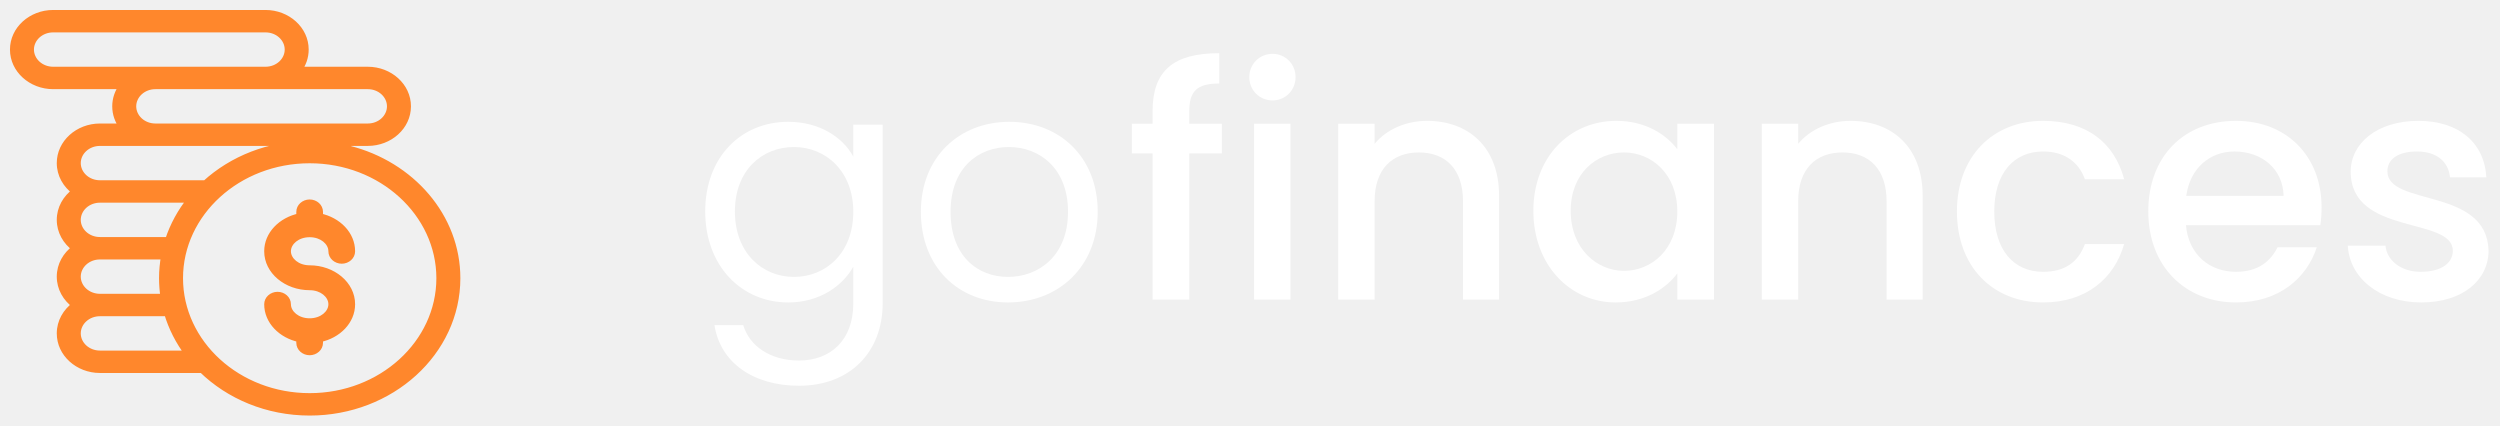
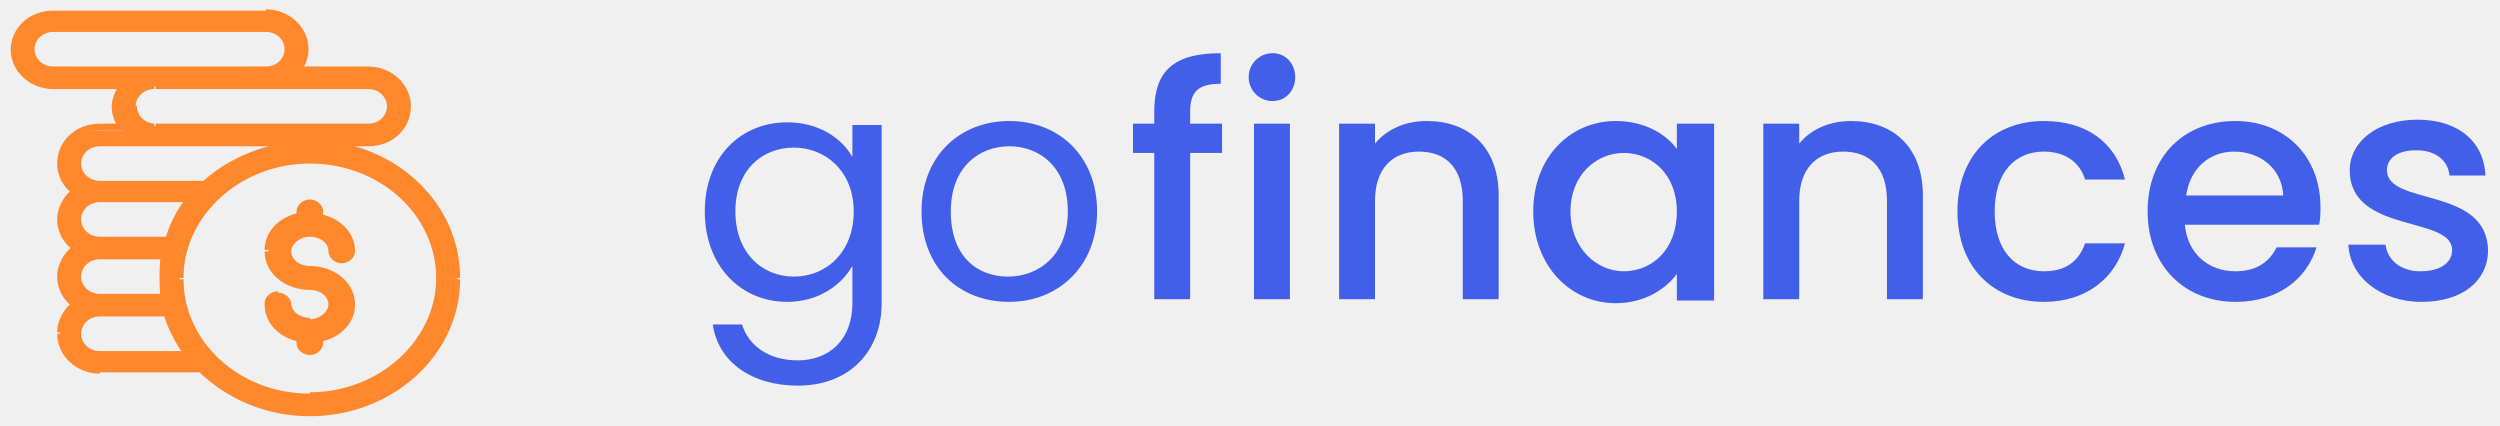
- <svg xmlns="http://www.w3.org/2000/svg" width="188" height="32" viewBox="0 0 188 32" fill="none">
-   <path fill-rule="evenodd" clip-rule="evenodd" d="M25.959 10.723C26.072 10.874 26.169 11.036 26.249 11.208C30.926 12.388 34.369 16.296 34.369 20.921C34.369 26.479 29.398 31 23.289 31C20.1 31 17.221 29.767 15.198 27.798H7.517C5.864 27.798 4.519 26.575 4.519 25.071C4.519 24.207 4.963 23.437 5.654 22.937C4.963 22.437 4.519 21.666 4.519 20.802C4.519 19.939 4.963 19.168 5.654 18.668C4.963 18.168 4.519 17.397 4.519 16.534C4.519 15.67 4.963 14.899 5.654 14.399C4.963 13.899 4.519 13.129 4.519 12.265C4.519 10.761 5.864 9.538 7.517 9.538H9.217C8.885 9.099 8.69 8.568 8.69 7.996C8.69 7.424 8.885 6.893 9.217 6.455H3.998C2.345 6.455 1 5.231 1 3.727C1 2.223 2.345 1 3.998 1H19.965C21.618 1 22.963 2.223 22.963 3.727C22.963 4.299 22.768 4.83 22.437 5.269H27.656C29.309 5.269 30.654 6.492 30.654 7.996C30.654 9.5 29.309 10.723 27.656 10.723H25.959ZM29.35 7.996C29.35 7.146 28.59 6.455 27.656 6.455H11.688C10.754 6.455 9.994 7.146 9.994 7.996C9.994 8.846 10.754 9.538 11.688 9.538H23.485H27.656C28.59 9.538 29.35 8.846 29.35 7.996ZM2.303 3.727C2.303 4.577 3.064 5.269 3.998 5.269H19.965C20.9 5.269 21.66 4.577 21.66 3.727C21.66 2.877 20.9 2.186 19.965 2.186H3.998C3.064 2.186 2.303 2.877 2.303 3.727ZM23.485 10.723H7.517C6.583 10.723 5.823 11.415 5.823 12.265C5.823 13.115 6.583 13.806 7.517 13.806H15.449C17.456 11.976 20.23 10.842 23.289 10.842C23.604 10.842 23.916 10.855 24.224 10.878C23.999 10.779 23.747 10.723 23.485 10.723ZM14.335 14.992H7.517C6.583 14.992 5.823 15.684 5.823 16.534C5.823 17.384 6.583 18.075 7.517 18.075H12.66C13.024 16.954 13.595 15.914 14.335 14.992ZM12.361 19.261H7.517C6.583 19.261 5.823 19.952 5.823 20.802C5.823 21.652 6.583 22.344 7.517 22.344H12.321C12.248 21.879 12.21 21.404 12.21 20.921C12.21 20.355 12.262 19.801 12.361 19.261ZM5.823 25.071C5.823 25.921 6.583 26.613 7.517 26.613H14.151C13.45 25.684 12.916 24.645 12.587 23.53H7.517C6.583 23.53 5.823 24.221 5.823 25.071ZM13.513 20.921C13.513 25.825 17.899 29.814 23.289 29.814C28.68 29.814 33.065 25.825 33.065 20.921C33.065 16.017 28.68 12.028 23.289 12.028C17.899 12.028 13.513 16.017 13.513 20.921ZM21.627 18.895C21.627 19.615 22.371 20.201 23.286 20.201C25.033 20.201 26.454 21.403 26.454 22.88C26.454 24.137 25.424 25.194 24.04 25.481V25.778C24.04 26.157 23.703 26.464 23.286 26.464C22.87 26.464 22.532 26.157 22.532 25.778V25.481C21.148 25.194 20.118 24.137 20.118 22.88C20.118 22.501 20.456 22.194 20.873 22.194C21.289 22.194 21.627 22.501 21.627 22.88C21.627 23.6 22.371 24.186 23.286 24.186C24.201 24.186 24.945 23.6 24.945 22.88C24.945 22.159 24.201 21.573 23.286 21.573C21.539 21.573 20.118 20.372 20.118 18.895C20.118 17.637 21.148 16.58 22.532 16.293V15.936C22.532 15.557 22.87 15.25 23.286 15.25C23.703 15.25 24.04 15.557 24.04 15.936V16.293C25.424 16.58 26.454 17.637 26.454 18.895C26.454 19.273 26.116 19.581 25.7 19.581C25.283 19.581 24.945 19.273 24.945 18.895C24.945 18.174 24.201 17.588 23.286 17.588C22.371 17.588 21.627 18.174 21.627 18.895Z" fill="#FF872C" />
-   <path d="M26.249 11.208L26.022 11.312L26.072 11.421L26.187 11.45L26.249 11.208ZM25.959 10.723V10.473H25.458L25.759 10.874L25.959 10.723ZM15.198 27.798L15.372 27.619L15.3 27.548H15.198V27.798ZM5.654 22.937L5.801 23.139L6.081 22.937L5.801 22.734L5.654 22.937ZM5.654 18.668L5.801 18.87L6.081 18.668L5.801 18.465L5.654 18.668ZM5.654 14.399L5.801 14.602L6.081 14.399L5.801 14.197L5.654 14.399ZM9.217 9.538V9.788H9.72L9.416 9.387L9.217 9.538ZM9.217 6.455L9.416 6.605L9.719 6.205H9.217V6.455ZM22.437 5.269L22.237 5.118L21.934 5.519H22.437V5.269ZM15.449 13.806V14.056H15.546L15.617 13.991L15.449 13.806ZM24.224 10.878L24.205 11.127L24.325 10.649L24.224 10.878ZM14.335 14.992L14.53 15.149L14.857 14.742H14.335V14.992ZM12.66 18.075V18.325H12.842L12.898 18.152L12.66 18.075ZM12.361 19.261L12.607 19.306L12.661 19.011H12.361V19.261ZM12.321 22.344V22.594H12.613L12.568 22.305L12.321 22.344ZM14.151 26.613V26.863H14.652L14.35 26.462L14.151 26.613ZM12.587 23.53L12.827 23.459L12.774 23.28H12.587V23.53ZM24.04 25.481L23.99 25.236L23.79 25.278V25.481H24.04ZM22.532 25.481H22.782V25.278L22.583 25.236L22.532 25.481ZM22.532 16.293L22.583 16.538L22.782 16.497V16.293H22.532ZM24.04 16.293H23.79V16.497L23.99 16.538L24.04 16.293ZM26.476 11.103C26.389 10.915 26.282 10.737 26.159 10.573L25.759 10.874C25.862 11.01 25.95 11.157 26.022 11.312L26.476 11.103ZM34.619 20.921C34.619 16.164 31.08 12.169 26.31 10.965L26.187 11.45C30.771 12.607 34.119 16.427 34.119 20.921H34.619ZM23.289 31.25C29.514 31.25 34.619 26.638 34.619 20.921H34.119C34.119 26.319 29.283 30.75 23.289 30.75V31.25ZM15.024 27.977C17.094 29.992 20.035 31.25 23.289 31.25V30.75C20.164 30.75 17.349 29.542 15.372 27.619L15.024 27.977ZM7.517 28.048H15.198V27.548H7.517V28.048ZM4.269 25.071C4.269 26.735 5.749 28.048 7.517 28.048V27.548C5.98 27.548 4.769 26.415 4.769 25.071H4.269ZM5.508 22.734C4.76 23.276 4.269 24.118 4.269 25.071H4.769C4.769 24.297 5.167 23.598 5.801 23.139L5.508 22.734ZM4.269 20.802C4.269 21.756 4.76 22.598 5.508 23.139L5.801 22.734C5.167 22.275 4.769 21.576 4.769 20.802H4.269ZM5.508 18.465C4.76 19.007 4.269 19.849 4.269 20.802H4.769C4.769 20.028 5.167 19.329 5.801 18.87L5.508 18.465ZM4.269 16.534C4.269 17.487 4.76 18.329 5.508 18.87L5.801 18.465C5.167 18.007 4.769 17.308 4.769 16.534H4.269ZM5.508 14.197C4.76 14.738 4.269 15.58 4.269 16.534H4.769C4.769 15.759 5.167 15.06 5.801 14.602L5.508 14.197ZM4.269 12.265C4.269 13.218 4.76 14.06 5.508 14.602L5.801 14.197C5.167 13.738 4.769 13.039 4.769 12.265H4.269ZM7.517 9.288C5.749 9.288 4.269 10.601 4.269 12.265H4.769C4.769 10.921 5.98 9.788 7.517 9.788V9.288ZM9.217 9.288H7.517V9.788H9.217V9.288ZM8.44 7.996C8.44 8.626 8.655 9.209 9.018 9.688L9.416 9.387C9.115 8.988 8.94 8.509 8.94 7.996H8.44ZM9.018 6.304C8.655 6.783 8.44 7.366 8.44 7.996H8.94C8.94 7.483 9.115 7.004 9.416 6.605L9.018 6.304ZM3.998 6.705H9.217V6.205H3.998V6.705ZM0.75 3.727C0.75 5.391 2.23 6.705 3.998 6.705V6.205C2.46 6.205 1.25 5.071 1.25 3.727H0.75ZM3.998 0.75C2.23 0.75 0.75 2.064 0.75 3.727H1.25C1.25 2.383 2.46 1.25 3.998 1.25V0.75ZM19.965 0.75H3.998V1.25H19.965V0.75ZM23.213 3.727C23.213 2.064 21.734 0.75 19.965 0.75V1.25C21.503 1.25 22.713 2.383 22.713 3.727H23.213ZM22.636 5.42C22.998 4.94 23.213 4.357 23.213 3.727H22.713C22.713 4.241 22.539 4.719 22.237 5.118L22.636 5.42ZM27.656 5.019H22.437V5.519H27.656V5.019ZM30.904 7.996C30.904 6.332 29.424 5.019 27.656 5.019V5.519C29.194 5.519 30.404 6.652 30.404 7.996H30.904ZM27.656 10.973C29.424 10.973 30.904 9.66 30.904 7.996H30.404C30.404 9.34 29.194 10.473 27.656 10.473V10.973ZM25.959 10.973H27.656V10.473H25.959V10.973ZM27.656 6.705C28.475 6.705 29.1 7.306 29.1 7.996H29.6C29.6 6.986 28.706 6.205 27.656 6.205V6.705ZM11.688 6.705H27.656V6.205H11.688V6.705ZM10.244 7.996C10.244 7.306 10.869 6.705 11.688 6.705V6.205C10.639 6.205 9.744 6.986 9.744 7.996H10.244ZM11.688 9.288C10.869 9.288 10.244 8.686 10.244 7.996H9.744C9.744 9.006 10.639 9.788 11.688 9.788V9.288ZM23.485 9.288H11.688V9.788H23.485V9.288ZM27.656 9.288H23.485V9.788H27.656V9.288ZM29.1 7.996C29.1 8.686 28.475 9.288 27.656 9.288V9.788C28.706 9.788 29.6 9.006 29.6 7.996H29.1ZM3.998 5.019C3.179 5.019 2.553 4.417 2.553 3.727H2.053C2.053 4.737 2.948 5.519 3.998 5.519V5.019ZM19.965 5.019H3.998V5.519H19.965V5.019ZM21.41 3.727C21.41 4.417 20.785 5.019 19.965 5.019V5.519C21.015 5.519 21.91 4.737 21.91 3.727H21.41ZM19.965 2.436C20.785 2.436 21.41 3.037 21.41 3.727H21.91C21.91 2.718 21.015 1.936 19.965 1.936V2.436ZM3.998 2.436H19.965V1.936H3.998V2.436ZM2.553 3.727C2.553 3.037 3.179 2.436 3.998 2.436V1.936C2.948 1.936 2.053 2.718 2.053 3.727H2.553ZM7.517 10.973H23.485V10.473H7.517V10.973ZM6.073 12.265C6.073 11.575 6.698 10.973 7.517 10.973V10.473C6.468 10.473 5.573 11.255 5.573 12.265H6.073ZM7.517 13.556C6.698 13.556 6.073 12.955 6.073 12.265H5.573C5.573 13.275 6.468 14.056 7.517 14.056V13.556ZM15.449 13.556H7.517V14.056H15.449V13.556ZM23.289 10.592C20.168 10.592 17.334 11.749 15.28 13.622L15.617 13.991C17.578 12.203 20.292 11.092 23.289 11.092V10.592ZM24.243 10.629C23.929 10.605 23.611 10.592 23.289 10.592V11.092C23.598 11.092 23.903 11.104 24.205 11.127L24.243 10.629ZM23.485 10.973C23.712 10.973 23.929 11.021 24.123 11.107L24.325 10.649C24.068 10.536 23.782 10.473 23.485 10.473V10.973ZM7.517 15.242H14.335V14.742H7.517V15.242ZM6.073 16.534C6.073 15.843 6.698 15.242 7.517 15.242V14.742C6.468 14.742 5.573 15.524 5.573 16.534H6.073ZM7.517 17.825C6.698 17.825 6.073 17.224 6.073 16.534H5.573C5.573 17.543 6.468 18.325 7.517 18.325V17.825ZM12.66 17.825H7.517V18.325H12.66V17.825ZM14.14 14.836C13.383 15.78 12.796 16.847 12.422 17.998L12.898 18.152C13.252 17.061 13.809 16.048 14.53 15.149L14.14 14.836ZM7.517 19.511H12.361V19.011H7.517V19.511ZM6.073 20.802C6.073 20.112 6.698 19.511 7.517 19.511V19.011C6.468 19.011 5.573 19.793 5.573 20.802H6.073ZM7.517 22.094C6.698 22.094 6.073 21.492 6.073 20.802H5.573C5.573 21.812 6.468 22.594 7.517 22.594V22.094ZM12.321 22.094H7.517V22.594H12.321V22.094ZM11.96 20.921C11.96 21.417 11.999 21.905 12.074 22.382L12.568 22.305C12.497 21.853 12.46 21.391 12.46 20.921H11.96ZM12.115 19.216C12.014 19.771 11.96 20.34 11.96 20.921H12.46C12.46 20.371 12.511 19.832 12.607 19.306L12.115 19.216ZM7.517 26.363C6.698 26.363 6.073 25.761 6.073 25.071H5.573C5.573 26.081 6.468 26.863 7.517 26.863V26.363ZM14.151 26.363H7.517V26.863H14.151V26.363ZM12.347 23.6C12.685 24.746 13.233 25.812 13.951 26.763L14.35 26.462C13.667 25.557 13.147 24.544 12.827 23.459L12.347 23.6ZM7.517 23.78H12.587V23.28H7.517V23.78ZM6.073 25.071C6.073 24.381 6.698 23.78 7.517 23.78V23.28C6.468 23.28 5.573 24.061 5.573 25.071H6.073ZM23.289 29.564C18.014 29.564 13.763 25.665 13.763 20.921H13.263C13.263 25.985 17.784 30.064 23.289 30.064V29.564ZM32.815 20.921C32.815 25.665 28.564 29.564 23.289 29.564V30.064C28.795 30.064 33.315 25.985 33.315 20.921H32.815ZM23.289 12.278C28.564 12.278 32.815 16.177 32.815 20.921H33.315C33.315 15.857 28.795 11.778 23.289 11.778V12.278ZM13.763 20.921C13.763 16.177 18.014 12.278 23.289 12.278V11.778C17.784 11.778 13.263 15.857 13.263 20.921H13.763ZM23.286 19.951C22.45 19.951 21.877 19.424 21.877 18.895H21.377C21.377 19.805 22.292 20.451 23.286 20.451V19.951ZM26.704 22.88C26.704 21.227 25.13 19.951 23.286 19.951V20.451C24.936 20.451 26.204 21.578 26.204 22.88H26.704ZM24.091 25.726C25.559 25.422 26.704 24.285 26.704 22.88H26.204C26.204 23.989 25.289 24.967 23.99 25.236L24.091 25.726ZM24.29 25.778V25.481H23.79V25.778H24.29ZM23.286 26.714C23.818 26.714 24.29 26.316 24.29 25.778H23.79C23.79 25.997 23.587 26.214 23.286 26.214V26.714ZM22.282 25.778C22.282 26.316 22.754 26.714 23.286 26.714V26.214C22.985 26.214 22.782 25.997 22.782 25.778H22.282ZM22.282 25.481V25.778H22.782V25.481H22.282ZM19.868 22.88C19.868 24.285 21.013 25.422 22.481 25.726L22.583 25.236C21.283 24.967 20.368 23.989 20.368 22.88H19.868ZM20.873 21.944C20.341 21.944 19.868 22.341 19.868 22.88H20.368C20.368 22.661 20.571 22.444 20.873 22.444V21.944ZM21.877 22.88C21.877 22.341 21.404 21.944 20.873 21.944V22.444C21.174 22.444 21.377 22.661 21.377 22.88H21.877ZM23.286 23.936C22.45 23.936 21.877 23.41 21.877 22.88H21.377C21.377 23.791 22.292 24.436 23.286 24.436V23.936ZM24.695 22.88C24.695 23.41 24.122 23.936 23.286 23.936V24.436C24.28 24.436 25.195 23.791 25.195 22.88H24.695ZM23.286 21.823C24.122 21.823 24.695 22.35 24.695 22.88H25.195C25.195 21.969 24.28 21.323 23.286 21.323V21.823ZM19.868 18.895C19.868 20.547 21.442 21.823 23.286 21.823V21.323C21.637 21.323 20.368 20.196 20.368 18.895H19.868ZM22.481 16.048C21.013 16.353 19.868 17.489 19.868 18.895H20.368C20.368 17.785 21.283 16.807 22.583 16.538L22.481 16.048ZM22.282 15.936V16.293H22.782V15.936H22.282ZM23.286 15C22.754 15 22.282 15.397 22.282 15.936H22.782C22.782 15.717 22.985 15.5 23.286 15.5V15ZM24.29 15.936C24.29 15.397 23.818 15 23.286 15V15.5C23.587 15.5 23.79 15.717 23.79 15.936H24.29ZM24.29 16.293V15.936H23.79V16.293H24.29ZM26.704 18.895C26.704 17.489 25.559 16.353 24.091 16.048L23.99 16.538C25.289 16.807 26.204 17.785 26.204 18.895H26.704ZM25.7 19.831C26.232 19.831 26.704 19.433 26.704 18.895H26.204C26.204 19.113 26.001 19.331 25.7 19.331V19.831ZM24.695 18.895C24.695 19.433 25.168 19.831 25.7 19.831V19.331C25.398 19.331 25.195 19.113 25.195 18.895H24.695ZM23.286 17.838C24.122 17.838 24.695 18.364 24.695 18.895H25.195C25.195 17.984 24.28 17.338 23.286 17.338V17.838ZM21.877 18.895C21.877 18.364 22.45 17.838 23.286 17.838V17.338C22.292 17.338 21.377 17.984 21.377 18.895H21.877Z" fill="#FF872C" />
-   <path d="M53.032 15.904C53.032 19.984 55.744 22.744 59.272 22.744C61.672 22.744 63.376 21.472 64.168 20.056V22.816C64.168 25.624 62.416 27.112 60.088 27.112C57.928 27.112 56.368 26.032 55.888 24.448H53.728C54.16 27.256 56.632 29.008 60.088 29.008C63.952 29.008 66.376 26.44 66.376 22.816V9.376H64.168V11.776C63.4 10.36 61.672 9.16 59.272 9.16C55.744 9.16 53.032 11.8 53.032 15.904ZM64.168 15.928C64.168 19.024 62.104 20.824 59.704 20.824C57.304 20.824 55.264 19 55.264 15.904C55.264 12.808 57.304 11.056 59.704 11.056C62.104 11.056 64.168 12.88 64.168 15.928Z" fill="white" />
-   <path d="M82.547 15.928C82.547 11.776 79.643 9.16 75.899 9.16C72.179 9.16 69.251 11.776 69.251 15.928C69.251 20.104 72.083 22.744 75.803 22.744C79.547 22.744 82.547 20.104 82.547 15.928ZM71.483 15.928C71.483 12.616 73.571 11.056 75.875 11.056C78.131 11.056 80.315 12.616 80.315 15.928C80.315 19.264 78.083 20.824 75.803 20.824C73.523 20.824 71.483 19.264 71.483 15.928Z" fill="white" />
-   <path d="M86.674 22.528H89.434V11.536H91.882V9.304H89.434V8.368C89.434 6.856 90.01 6.28 91.69 6.28V4C88.234 4 86.674 5.32 86.674 8.368V9.304H85.114V11.536H86.674V22.528Z" fill="white" />
-   <path d="M94.307 22.528H97.043V9.304H94.307V22.528ZM95.699 7.552C96.659 7.552 97.427 6.784 97.427 5.8C97.427 4.816 96.659 4.048 95.699 4.048C94.715 4.048 93.947 4.816 93.947 5.8C93.947 6.784 94.715 7.552 95.699 7.552Z" fill="white" />
-   <path d="M110.019 22.528H112.731V14.728C112.731 11.032 110.403 9.088 107.307 9.088C105.723 9.088 104.259 9.736 103.371 10.816V9.304H100.635V22.528H103.371V15.136C103.371 12.712 104.691 11.464 106.707 11.464C108.699 11.464 110.019 12.712 110.019 15.136V22.528Z" fill="white" />
-   <path d="M115.309 15.856C115.309 19.936 118.069 22.744 121.501 22.744C123.709 22.744 125.293 21.688 126.133 20.56V22.528H128.893V9.304H126.133V11.224C125.317 10.144 123.781 9.088 121.549 9.088C118.069 9.088 115.309 11.776 115.309 15.856ZM126.133 15.904C126.133 18.76 124.189 20.368 122.125 20.368C120.085 20.368 118.117 18.712 118.117 15.856C118.117 13 120.085 11.464 122.125 11.464C124.189 11.464 126.133 13.072 126.133 15.904Z" fill="white" />
-   <path d="M141.871 22.528H144.583V14.728C144.583 11.032 142.255 9.088 139.159 9.088C137.575 9.088 136.111 9.736 135.223 10.816V9.304H132.487V22.528H135.223V15.136C135.223 12.712 136.543 11.464 138.559 11.464C140.551 11.464 141.871 12.712 141.871 15.136V22.528Z" fill="white" />
-   <path d="M147.161 15.904C147.161 20.056 149.849 22.744 153.641 22.744C156.881 22.744 158.993 20.944 159.737 18.352H156.785C156.281 19.72 155.273 20.44 153.641 20.44C151.433 20.44 149.969 18.808 149.969 15.904C149.969 13.024 151.433 11.392 153.641 11.392C155.273 11.392 156.329 12.208 156.785 13.48H159.737C158.993 10.696 156.881 9.088 153.641 9.088C149.849 9.088 147.161 11.776 147.161 15.904Z" fill="white" />
-   <path d="M168.031 11.392C170.071 11.392 171.679 12.688 171.727 14.728H164.407C164.695 12.64 166.183 11.392 168.031 11.392ZM174.223 18.592H171.271C170.767 19.624 169.831 20.44 168.151 20.44C166.135 20.44 164.575 19.12 164.383 16.936H174.487C174.559 16.48 174.583 16.048 174.583 15.592C174.583 11.704 171.919 9.088 168.151 9.088C164.239 9.088 161.551 11.752 161.551 15.904C161.551 20.056 164.359 22.744 168.151 22.744C171.391 22.744 173.479 20.896 174.223 18.592Z" fill="white" />
-   <path d="M187.14 18.832C186.996 14.056 179.532 15.544 179.532 12.88C179.532 11.992 180.3 11.392 181.764 11.392C183.252 11.392 184.14 12.184 184.236 13.336H186.972C186.828 10.696 184.86 9.088 181.86 9.088C178.74 9.088 176.772 10.792 176.772 12.904C176.772 17.752 184.452 16.264 184.452 18.856C184.452 19.768 183.612 20.44 182.028 20.44C180.516 20.44 179.484 19.552 179.388 18.472H176.556C176.676 20.872 178.908 22.744 182.076 22.744C185.196 22.744 187.14 21.064 187.14 18.832Z" fill="white" />
+ <svg xmlns="http://www.w3.org/2000/svg" version="1.1" id="Camada_1" x="0px" y="0px" viewBox="0 0 188 32" style="enable-background:new 0 0 188 32;" xml:space="preserve">
+   <style type="text/css">
+ 	.st0{fill-rule:evenodd;clip-rule:evenodd;fill:#FF872C;}
+ 	.st1{fill:#FF872C;}
+ 	.st2{fill:#425FEA;}
+ </style>
+   <path class="st0" d="M26,10.7c0.1,0.2,0.2,0.3,0.3,0.5c4.7,1.2,8.1,5.1,8.1,9.7c0,5.6-5,10.1-11.1,10.1c-3.2,0-6.1-1.2-8.1-3.2H7.5  c-1.7,0-3-1.2-3-2.7c0-0.9,0.4-1.6,1.1-2.1c-0.7-0.5-1.1-1.3-1.1-2.1c0-0.9,0.4-1.6,1.1-2.1c-0.7-0.5-1.1-1.3-1.1-2.1  c0-0.9,0.4-1.6,1.1-2.1c-0.7-0.5-1.1-1.3-1.1-2.1c0-1.5,1.3-2.7,3-2.7h1.7C8.9,9.1,8.7,8.6,8.7,8c0-0.6,0.2-1.1,0.5-1.5H4  c-1.7,0-3-1.2-3-2.7S2.3,1,4,1h16c1.7,0,3,1.2,3,2.7c0,0.6-0.2,1.1-0.5,1.5h5.2c1.7,0,3,1.2,3,2.7c0,1.5-1.3,2.7-3,2.7H26z M29.4,8  c0-0.8-0.8-1.5-1.7-1.5h-16C10.8,6.5,10,7.1,10,8s0.8,1.5,1.7,1.5h11.8h4.2C28.6,9.5,29.4,8.8,29.4,8z M2.3,3.7  c0,0.8,0.8,1.5,1.7,1.5h16c0.9,0,1.7-0.7,1.7-1.5S20.9,2.2,20,2.2H4C3.1,2.2,2.3,2.9,2.3,3.7z M23.5,10.7h-16  c-0.9,0-1.7,0.7-1.7,1.5s0.8,1.5,1.7,1.5h7.9c2-1.8,4.8-3,7.8-3c0.3,0,0.6,0,0.9,0C24,10.8,23.7,10.7,23.5,10.7z M14.3,15H7.5  c-0.9,0-1.7,0.7-1.7,1.5c0,0.9,0.8,1.5,1.7,1.5h5.1C13,17,13.6,15.9,14.3,15z M12.4,19.3H7.5c-0.9,0-1.7,0.7-1.7,1.5  s0.8,1.5,1.7,1.5h4.8c-0.1-0.5-0.1-0.9-0.1-1.4C12.2,20.4,12.3,19.8,12.4,19.3z M5.8,25.1c0,0.9,0.8,1.5,1.7,1.5h6.6  c-0.7-0.9-1.2-2-1.6-3.1H7.5C6.6,23.5,5.8,24.2,5.8,25.1z M13.5,20.9c0,4.9,4.4,8.9,9.8,8.9c5.4,0,9.8-4,9.8-8.9  c0-4.9-4.4-8.9-9.8-8.9C17.9,12,13.5,16,13.5,20.9z M21.6,18.9c0,0.7,0.7,1.3,1.7,1.3c1.7,0,3.2,1.2,3.2,2.7c0,1.3-1,2.3-2.4,2.6  v0.3c0,0.4-0.3,0.7-0.8,0.7s-0.8-0.3-0.8-0.7v-0.3c-1.4-0.3-2.4-1.3-2.4-2.6c0-0.4,0.3-0.7,0.8-0.7s0.8,0.3,0.8,0.7  c0,0.7,0.7,1.3,1.7,1.3c0.9,0,1.7-0.6,1.7-1.3c0-0.7-0.7-1.3-1.7-1.3c-1.7,0-3.2-1.2-3.2-2.7c0-1.3,1-2.3,2.4-2.6v-0.4  c0-0.4,0.3-0.7,0.8-0.7s0.8,0.3,0.8,0.7v0.4c1.4,0.3,2.4,1.3,2.4,2.6c0,0.4-0.3,0.7-0.8,0.7s-0.8-0.3-0.8-0.7c0-0.7-0.7-1.3-1.7-1.3  C22.4,17.6,21.6,18.2,21.6,18.9z" />
+   <path class="st1" d="M26.2,11.2L26,11.3l0,0.1l0.1,0L26.2,11.2z M26,10.7v-0.3h-0.5l0.3,0.4L26,10.7z M15.2,27.8l0.2-0.2l-0.1-0.1  h-0.1V27.8z M5.7,22.9l0.1,0.2l0.3-0.2l-0.3-0.2L5.7,22.9z M5.7,18.7l0.1,0.2l0.3-0.2l-0.3-0.2L5.7,18.7z M5.7,14.4l0.1,0.2l0.3-0.2  l-0.3-0.2L5.7,14.4z M9.2,9.5v0.3h0.5L9.4,9.4L9.2,9.5z M9.2,6.5l0.2,0.2l0.3-0.4H9.2V6.5z M22.4,5.3l-0.2-0.2l-0.3,0.4h0.5V5.3z   M15.4,13.8v0.3h0.1l0.1-0.1L15.4,13.8z M24.2,10.9l0,0.2l0.1-0.5L24.2,10.9z M14.3,15l0.2,0.2l0.3-0.4h-0.5V15z M12.7,18.1v0.3h0.2  l0.1-0.2L12.7,18.1z M12.4,19.3l0.2,0l0.1-0.3h-0.3V19.3z M12.3,22.3v0.3h0.3l0-0.3L12.3,22.3z M14.2,26.6v0.3h0.5l-0.3-0.4  L14.2,26.6z M12.6,23.5l0.2-0.1l-0.1-0.2h-0.2V23.5z M24,25.5L24,25.2l-0.2,0v0.2H24z M22.5,25.5h0.3v-0.2l-0.2,0L22.5,25.5z   M22.5,16.3l0.1,0.2l0.2,0v-0.2H22.5z M24,16.3h-0.3v0.2l0.2,0L24,16.3z M26.5,11.1c-0.1-0.2-0.2-0.4-0.3-0.5l-0.4,0.3  c0.1,0.1,0.2,0.3,0.3,0.4L26.5,11.1z M34.6,20.9c0-4.8-3.5-8.8-8.3-10l-0.1,0.5c4.6,1.2,7.9,5,7.9,9.5H34.6z M23.3,31.3  c6.2,0,11.3-4.6,11.3-10.3h-0.5c0,5.4-4.8,9.8-10.8,9.8V31.3z M15,28c2.1,2,5,3.3,8.3,3.3v-0.5c-3.1,0-5.9-1.2-7.9-3.1L15,28z   M7.5,28h7.7v-0.5H7.5V28z M4.3,25.1c0,1.7,1.5,3,3.2,3v-0.5c-1.5,0-2.7-1.1-2.7-2.5H4.3z M5.5,22.7c-0.7,0.5-1.2,1.4-1.2,2.3h0.5  c0-0.8,0.4-1.5,1-1.9L5.5,22.7z M4.3,20.8c0,1,0.5,1.8,1.2,2.3l0.3-0.4c-0.6-0.5-1-1.2-1-1.9H4.3z M5.5,18.5  c-0.7,0.5-1.2,1.4-1.2,2.3h0.5c0-0.8,0.4-1.5,1-1.9L5.5,18.5z M4.3,16.5c0,1,0.5,1.8,1.2,2.3l0.3-0.4c-0.6-0.5-1-1.2-1-1.9H4.3z   M5.5,14.2c-0.7,0.5-1.2,1.4-1.2,2.3h0.5c0-0.8,0.4-1.5,1-1.9L5.5,14.2z M4.3,12.3c0,1,0.5,1.8,1.2,2.3l0.3-0.4  c-0.6-0.5-1-1.2-1-1.9H4.3z M7.5,9.3c-1.8,0-3.2,1.3-3.2,3h0.5c0-1.3,1.2-2.5,2.7-2.5V9.3z M9.2,9.3H7.5v0.5h1.7V9.3z M8.4,8  c0,0.6,0.2,1.2,0.6,1.7l0.4-0.3C9.1,9,8.9,8.5,8.9,8H8.4z M9,6.3C8.7,6.8,8.4,7.4,8.4,8h0.5c0-0.5,0.2-1,0.5-1.4L9,6.3z M4,6.7h5.2  V6.2H4V6.7z M0.8,3.7c0,1.7,1.5,3,3.2,3V6.2c-1.5,0-2.7-1.1-2.7-2.5H0.8z M4,0.8c-1.8,0-3.2,1.3-3.2,3h0.5c0-1.3,1.2-2.5,2.7-2.5  V0.8z M20,0.8H4v0.5h16V0.8z M23.2,3.7c0-1.7-1.5-3-3.2-3v0.5c1.5,0,2.7,1.1,2.7,2.5H23.2z M22.6,5.4c0.4-0.5,0.6-1.1,0.6-1.7h-0.5  c0,0.5-0.2,1-0.5,1.4L22.6,5.4z M27.7,5h-5.2v0.5h5.2V5z M30.9,8c0-1.7-1.5-3-3.2-3v0.5c1.5,0,2.7,1.1,2.7,2.5H30.9z M27.7,11  c1.8,0,3.2-1.3,3.2-3h-0.5c0,1.3-1.2,2.5-2.7,2.5V11z M26,11h1.7v-0.5H26V11z M27.7,6.7c0.8,0,1.4,0.6,1.4,1.3h0.5  c0-1-0.9-1.8-1.9-1.8V6.7z M11.7,6.7h16V6.2h-16V6.7z M10.2,8c0-0.7,0.6-1.3,1.4-1.3V6.2c-1,0-1.9,0.8-1.9,1.8H10.2z M11.7,9.3  c-0.8,0-1.4-0.6-1.4-1.3H9.7c0,1,0.9,1.8,1.9,1.8V9.3z M23.5,9.3H11.7v0.5h11.8V9.3z M27.7,9.3h-4.2v0.5h4.2V9.3z M29.1,8  c0,0.7-0.6,1.3-1.4,1.3v0.5c1,0,1.9-0.8,1.9-1.8H29.1z M4,5C3.2,5,2.6,4.4,2.6,3.7H2.1c0,1,0.9,1.8,1.9,1.8V5z M20,5H4v0.5h16V5z   M21.4,3.7C21.4,4.4,20.8,5,20,5v0.5c1,0,1.9-0.8,1.9-1.8H21.4z M20,2.4c0.8,0,1.4,0.6,1.4,1.3h0.5c0-1-0.9-1.8-1.9-1.8V2.4z M4,2.4  h16V1.9H4V2.4z M2.6,3.7C2.6,3,3.2,2.4,4,2.4V1.9c-1,0-1.9,0.8-1.9,1.8H2.6z M7.5,11h16v-0.5h-16V11z M6.1,12.3  c0-0.7,0.6-1.3,1.4-1.3v-0.5c-1,0-1.9,0.8-1.9,1.8H6.1z M7.5,13.6c-0.8,0-1.4-0.6-1.4-1.3H5.6c0,1,0.9,1.8,1.9,1.8V13.6z M15.4,13.6  H7.5v0.5h7.9V13.6z M23.3,10.6c-3.1,0-6,1.2-8,3l0.3,0.4c2-1.8,4.7-2.9,7.7-2.9V10.6z M24.2,10.6c-0.3,0-0.6,0-1,0v0.5  c0.3,0,0.6,0,0.9,0L24.2,10.6z M23.5,11c0.2,0,0.4,0,0.6,0.1l0.2-0.5c-0.3-0.1-0.5-0.2-0.8-0.2V11z M7.5,15.2h6.8v-0.5H7.5V15.2z   M6.1,16.5c0-0.7,0.6-1.3,1.4-1.3v-0.5c-1,0-1.9,0.8-1.9,1.8H6.1z M7.5,17.8c-0.8,0-1.4-0.6-1.4-1.3H5.6c0,1,0.9,1.8,1.9,1.8V17.8z   M12.7,17.8H7.5v0.5h5.1V17.8z M14.1,14.8c-0.8,0.9-1.3,2-1.7,3.2l0.5,0.2c0.4-1.1,0.9-2.1,1.6-3L14.1,14.8z M7.5,19.5h4.8V19H7.5  V19.5z M6.1,20.8c0-0.7,0.6-1.3,1.4-1.3V19c-1,0-1.9,0.8-1.9,1.8H6.1z M7.5,22.1c-0.8,0-1.4-0.6-1.4-1.3H5.6c0,1,0.9,1.8,1.9,1.8  V22.1z M12.3,22.1H7.5v0.5h4.8V22.1z M12,20.9c0,0.5,0,1,0.1,1.5l0.5-0.1c-0.1-0.5-0.1-0.9-0.1-1.4H12z M12.1,19.2  C12,19.8,12,20.3,12,20.9h0.5c0-0.5,0.1-1.1,0.1-1.6L12.1,19.2z M7.5,26.4c-0.8,0-1.4-0.6-1.4-1.3H5.6c0,1,0.9,1.8,1.9,1.8V26.4z   M14.2,26.4H7.5v0.5h6.6V26.4z M12.3,23.6c0.3,1.1,0.9,2.2,1.6,3.2l0.4-0.3c-0.7-0.9-1.2-1.9-1.5-3L12.3,23.6z M7.5,23.8h5.1v-0.5  H7.5V23.8z M6.1,25.1c0-0.7,0.6-1.3,1.4-1.3v-0.5c-1,0-1.9,0.8-1.9,1.8H6.1z M23.3,29.6c-5.3,0-9.5-3.9-9.5-8.6h-0.5  c0,5.1,4.5,9.1,10,9.1V29.6z M32.8,20.9c0,4.7-4.3,8.6-9.5,8.6v0.5c5.5,0,10-4.1,10-9.1H32.8z M23.3,12.3c5.3,0,9.5,3.9,9.5,8.6h0.5  c0-5.1-4.5-9.1-10-9.1V12.3z M13.8,20.9c0-4.7,4.3-8.6,9.5-8.6v-0.5c-5.5,0-10,4.1-10,9.1H13.8z M23.3,20c-0.8,0-1.4-0.5-1.4-1.1  h-0.5c0,0.9,0.9,1.6,1.9,1.6V20z M26.7,22.9c0-1.7-1.6-2.9-3.4-2.9v0.5c1.6,0,2.9,1.1,2.9,2.4H26.7z M24.1,25.7  c1.5-0.3,2.6-1.4,2.6-2.8h-0.5c0,1.1-0.9,2.1-2.2,2.4L24.1,25.7z M24.3,25.8v-0.3h-0.5v0.3H24.3z M23.3,26.7c0.5,0,1-0.4,1-0.9h-0.5  c0,0.2-0.2,0.4-0.5,0.4V26.7z M22.3,25.8c0,0.5,0.5,0.9,1,0.9v-0.5c-0.3,0-0.5-0.2-0.5-0.4H22.3z M22.3,25.5v0.3h0.5v-0.3H22.3z   M19.9,22.9c0,1.4,1.1,2.5,2.6,2.8l0.1-0.5c-1.3-0.3-2.2-1.2-2.2-2.4H19.9z M20.9,21.9c-0.5,0-1,0.4-1,0.9h0.5  c0-0.2,0.2-0.4,0.5-0.4V21.9z M21.9,22.9c0-0.5-0.5-0.9-1-0.9v0.5c0.3,0,0.5,0.2,0.5,0.4H21.9z M23.3,23.9c-0.8,0-1.4-0.5-1.4-1.1  h-0.5c0,0.9,0.9,1.6,1.9,1.6V23.9z M24.7,22.9c0,0.5-0.6,1.1-1.4,1.1v0.5c1,0,1.9-0.6,1.9-1.6H24.7z M23.3,21.8  c0.8,0,1.4,0.5,1.4,1.1h0.5c0-0.9-0.9-1.6-1.9-1.6V21.8z M19.9,18.9c0,1.7,1.6,2.9,3.4,2.9v-0.5c-1.6,0-2.9-1.1-2.9-2.4H19.9z   M22.5,16c-1.5,0.3-2.6,1.4-2.6,2.8h0.5c0-1.1,0.9-2.1,2.2-2.4L22.5,16z M22.3,15.9v0.4h0.5v-0.4H22.3z M23.3,15c-0.5,0-1,0.4-1,0.9  h0.5c0-0.2,0.2-0.4,0.5-0.4V15z M24.3,15.9c0-0.5-0.5-0.9-1-0.9v0.5c0.3,0,0.5,0.2,0.5,0.4H24.3z M24.3,16.3v-0.4h-0.5v0.4H24.3z   M26.7,18.9c0-1.4-1.1-2.5-2.6-2.8L24,16.5c1.3,0.3,2.2,1.2,2.2,2.4H26.7z M25.7,19.8c0.5,0,1-0.4,1-0.9h-0.5c0,0.2-0.2,0.4-0.5,0.4  V19.8z M24.7,18.9c0,0.5,0.5,0.9,1,0.9v-0.5c-0.3,0-0.5-0.2-0.5-0.4H24.7z M23.3,17.8c0.8,0,1.4,0.5,1.4,1.1h0.5  c0-0.9-0.9-1.6-1.9-1.6V17.8z M21.9,18.9c0-0.5,0.6-1.1,1.4-1.1v-0.5c-1,0-1.9,0.6-1.9,1.6H21.9z" />
+   <path class="st2" d="M53,15.9c0,4.1,2.7,6.8,6.2,6.8c2.4,0,4.1-1.3,4.9-2.7v2.8c0,2.8-1.8,4.3-4.1,4.3c-2.2,0-3.7-1.1-4.2-2.7h-2.2  c0.4,2.8,2.9,4.6,6.4,4.6c3.9,0,6.3-2.6,6.3-6.2V9.4h-2.2v2.4c-0.8-1.4-2.5-2.6-4.9-2.6C55.7,9.2,53,11.8,53,15.9z M64.2,15.9  c0,3.1-2.1,4.9-4.5,4.9c-2.4,0-4.4-1.8-4.4-4.9s2-4.8,4.4-4.8C62.1,11.1,64.2,12.9,64.2,15.9z" />
+   <path class="st2" d="M82.5,15.9c0-4.2-2.9-6.8-6.6-6.8c-3.7,0-6.6,2.6-6.6,6.8c0,4.2,2.8,6.8,6.6,6.8C79.5,22.7,82.5,20.1,82.5,15.9  z M71.5,15.9c0-3.3,2.1-4.9,4.4-4.9c2.3,0,4.4,1.6,4.4,4.9c0,3.3-2.2,4.9-4.5,4.9C73.5,20.8,71.5,19.3,71.5,15.9z" />
+   <path class="st2" d="M86.7,22.5h2.8v-11h2.4V9.3h-2.4V8.4c0-1.5,0.6-2.1,2.3-2.1V4c-3.5,0-5,1.3-5,4.4v0.9h-1.6v2.2h1.6V22.5z" />
+   <path class="st2" d="M94.3,22.5H97V9.3h-2.7V22.5z M95.7,7.6c1,0,1.7-0.8,1.7-1.8S96.7,4,95.7,4c-1,0-1.8,0.8-1.8,1.8  S94.7,7.6,95.7,7.6z" />
+   <path class="st2" d="M110,22.5h2.7v-7.8c0-3.7-2.3-5.6-5.4-5.6c-1.6,0-3,0.6-3.9,1.7V9.3h-2.7v13.2h2.7v-7.4c0-2.4,1.3-3.7,3.3-3.7  c2,0,3.3,1.2,3.3,3.7V22.5z" />
+   <path class="st2" d="M115.3,15.9c0,4.1,2.8,6.9,6.2,6.9c2.2,0,3.8-1.1,4.6-2.2v2h2.8V9.3h-2.8v1.9c-0.8-1.1-2.4-2.1-4.6-2.1  C118.1,9.1,115.3,11.8,115.3,15.9z M126.1,15.9c0,2.9-1.9,4.5-4,4.5c-2,0-4-1.7-4-4.5s2-4.4,4-4.4C124.2,11.5,126.1,13.1,126.1,15.9  z" />
+   <path class="st2" d="M141.9,22.5h2.7v-7.8c0-3.7-2.3-5.6-5.4-5.6c-1.6,0-3,0.6-3.9,1.7V9.3h-2.7v13.2h2.7v-7.4  c0-2.4,1.3-3.7,3.3-3.7c2,0,3.3,1.2,3.3,3.7V22.5z" />
+   <path class="st2" d="M147.2,15.9c0,4.2,2.7,6.8,6.5,6.8c3.2,0,5.4-1.8,6.1-4.4h-3c-0.5,1.4-1.5,2.1-3.1,2.1c-2.2,0-3.7-1.6-3.7-4.5  c0-2.9,1.5-4.5,3.7-4.5c1.6,0,2.7,0.8,3.1,2.1h3c-0.7-2.8-2.9-4.4-6.1-4.4C149.8,9.1,147.2,11.8,147.2,15.9z" />
+   <path class="st2" d="M168,11.4c2,0,3.6,1.3,3.7,3.3h-7.3C164.7,12.6,166.2,11.4,168,11.4z M174.2,18.6h-3c-0.5,1-1.4,1.8-3.1,1.8  c-2,0-3.6-1.3-3.8-3.5h10.1c0.1-0.5,0.1-0.9,0.1-1.3c0-3.9-2.7-6.5-6.4-6.5c-3.9,0-6.6,2.7-6.6,6.8s2.8,6.8,6.6,6.8  C171.4,22.7,173.5,20.9,174.2,18.6z" />
+   <path class="st2" d="M187.1,18.8c-0.1-4.8-7.6-3.3-7.6-6c0-0.9,0.8-1.5,2.2-1.5c1.5,0,2.4,0.8,2.5,1.9h2.7c-0.1-2.6-2.1-4.2-5.1-4.2  c-3.1,0-5.1,1.7-5.1,3.8c0,4.8,7.7,3.4,7.7,6c0,0.9-0.8,1.6-2.4,1.6c-1.5,0-2.5-0.9-2.6-2h-2.8c0.1,2.4,2.4,4.3,5.5,4.3  C185.2,22.7,187.1,21.1,187.1,18.8z" />
</svg>
